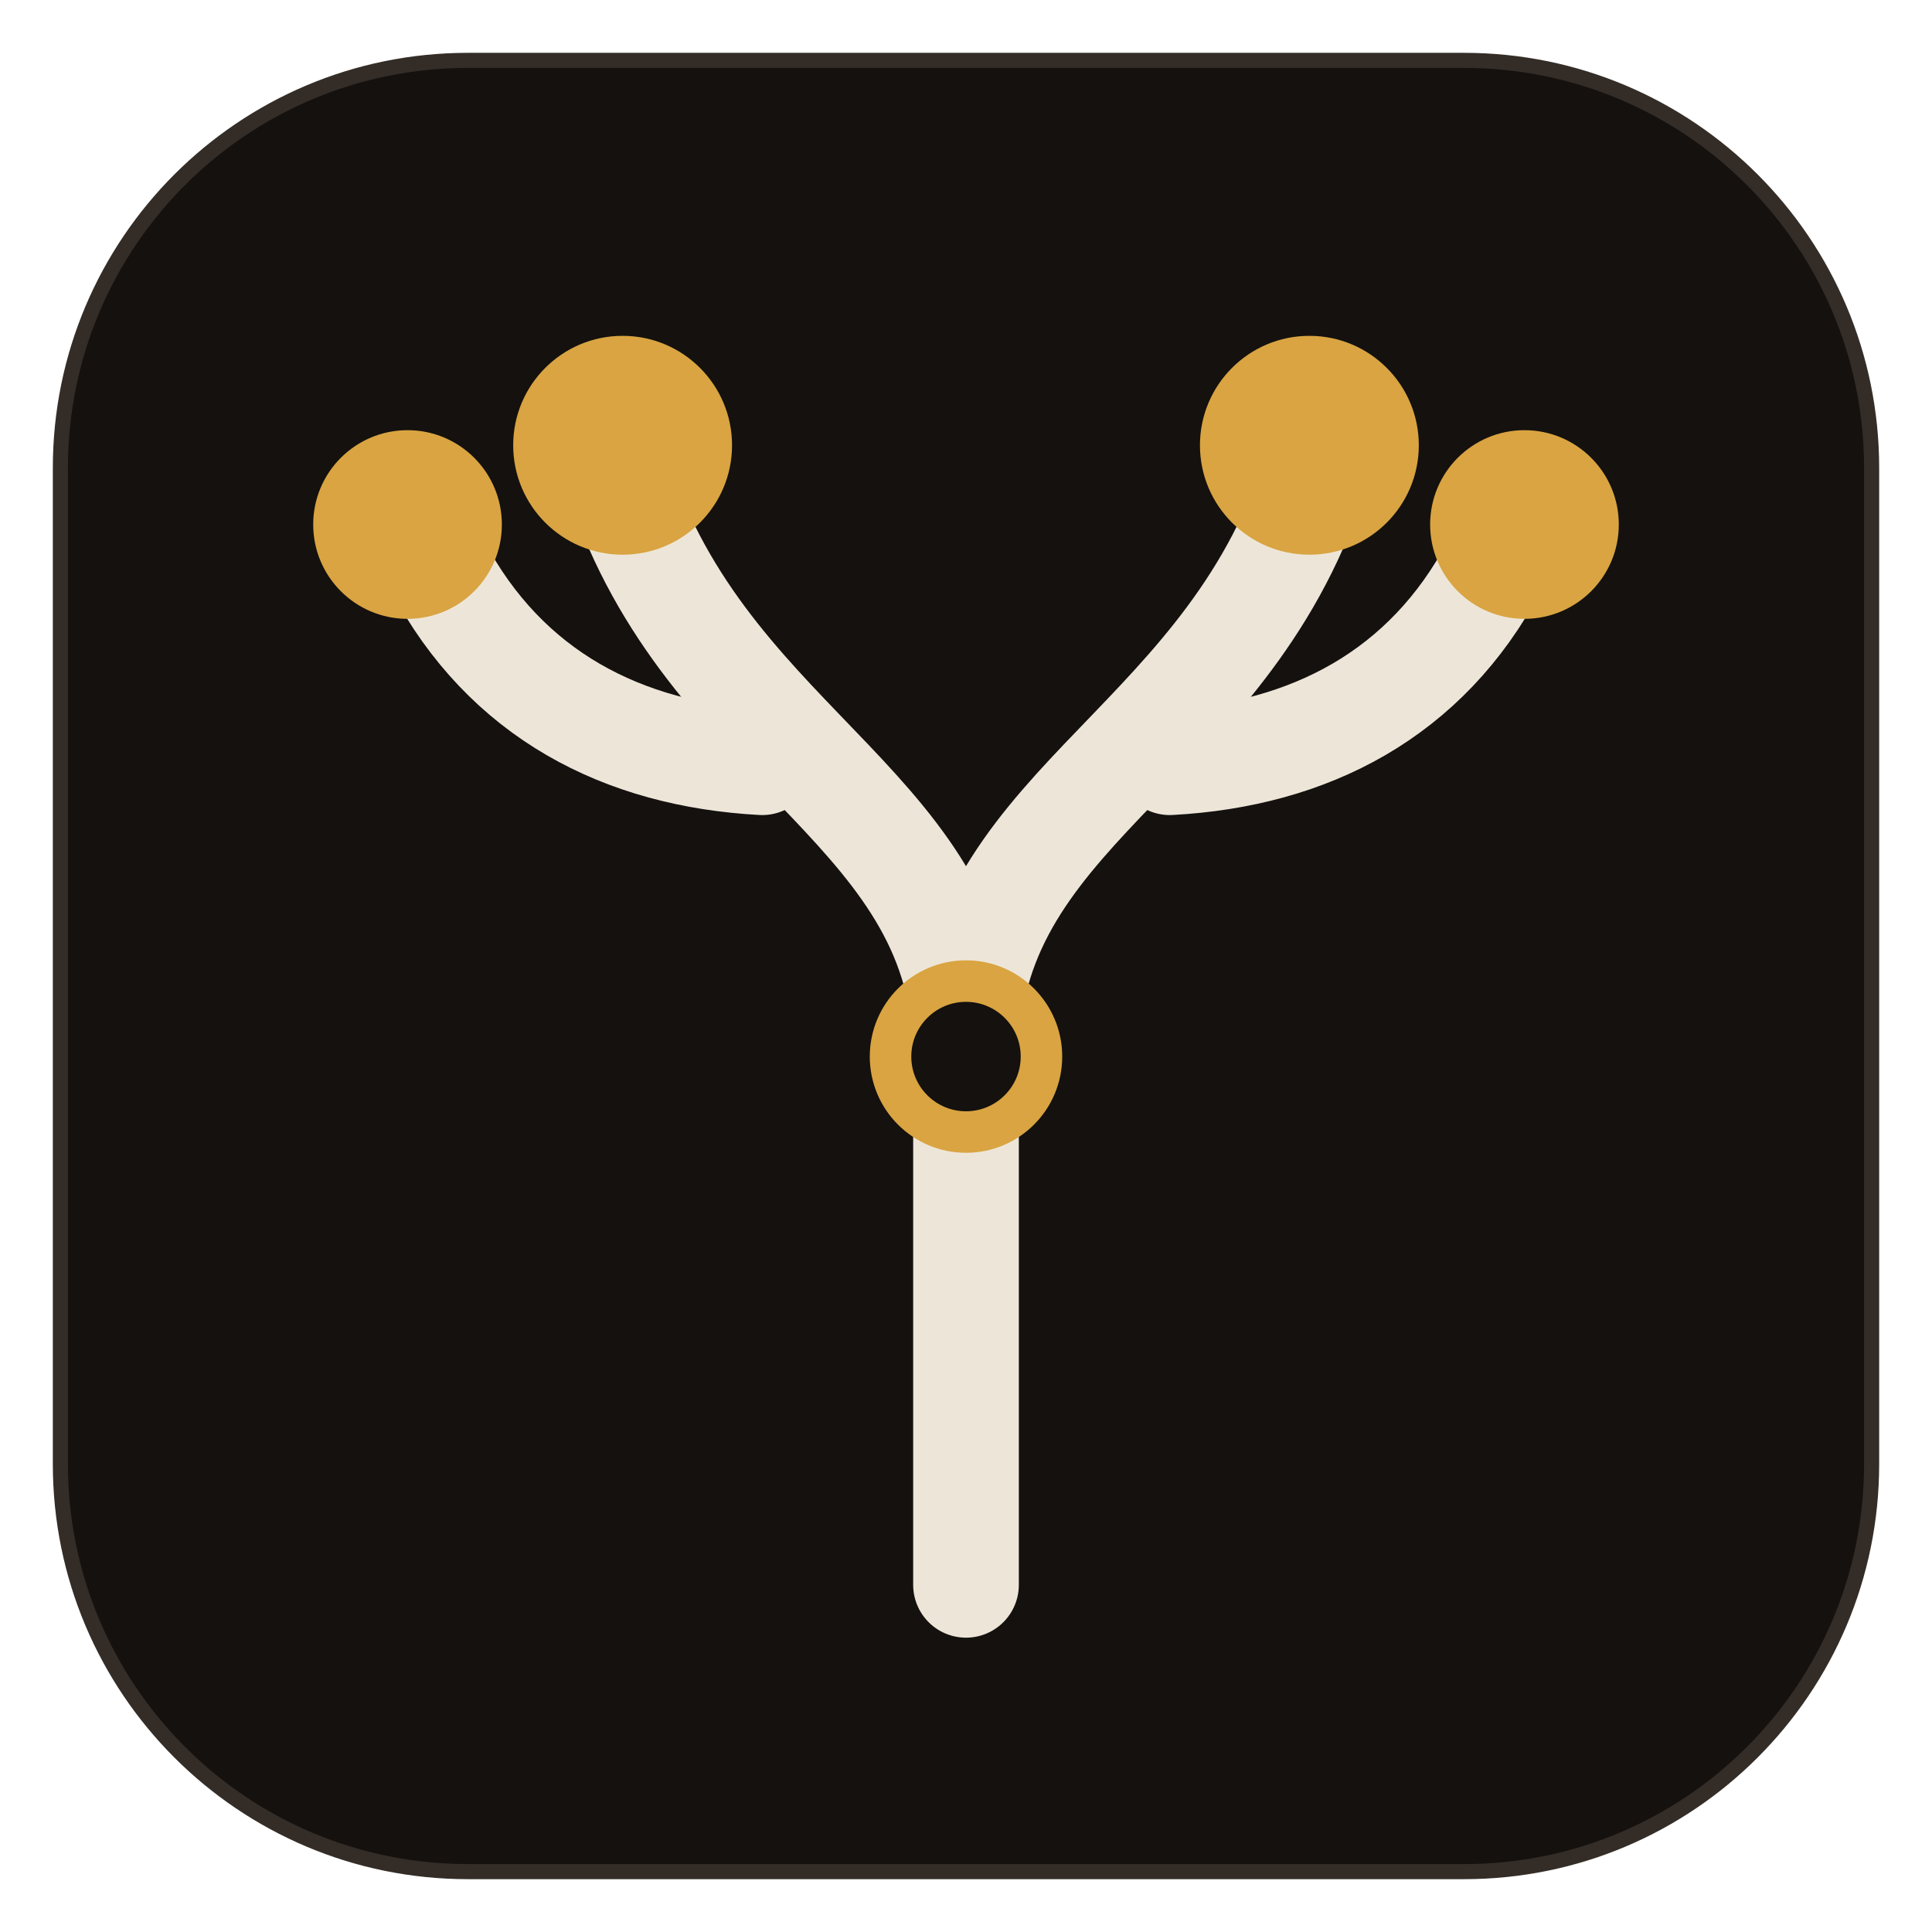
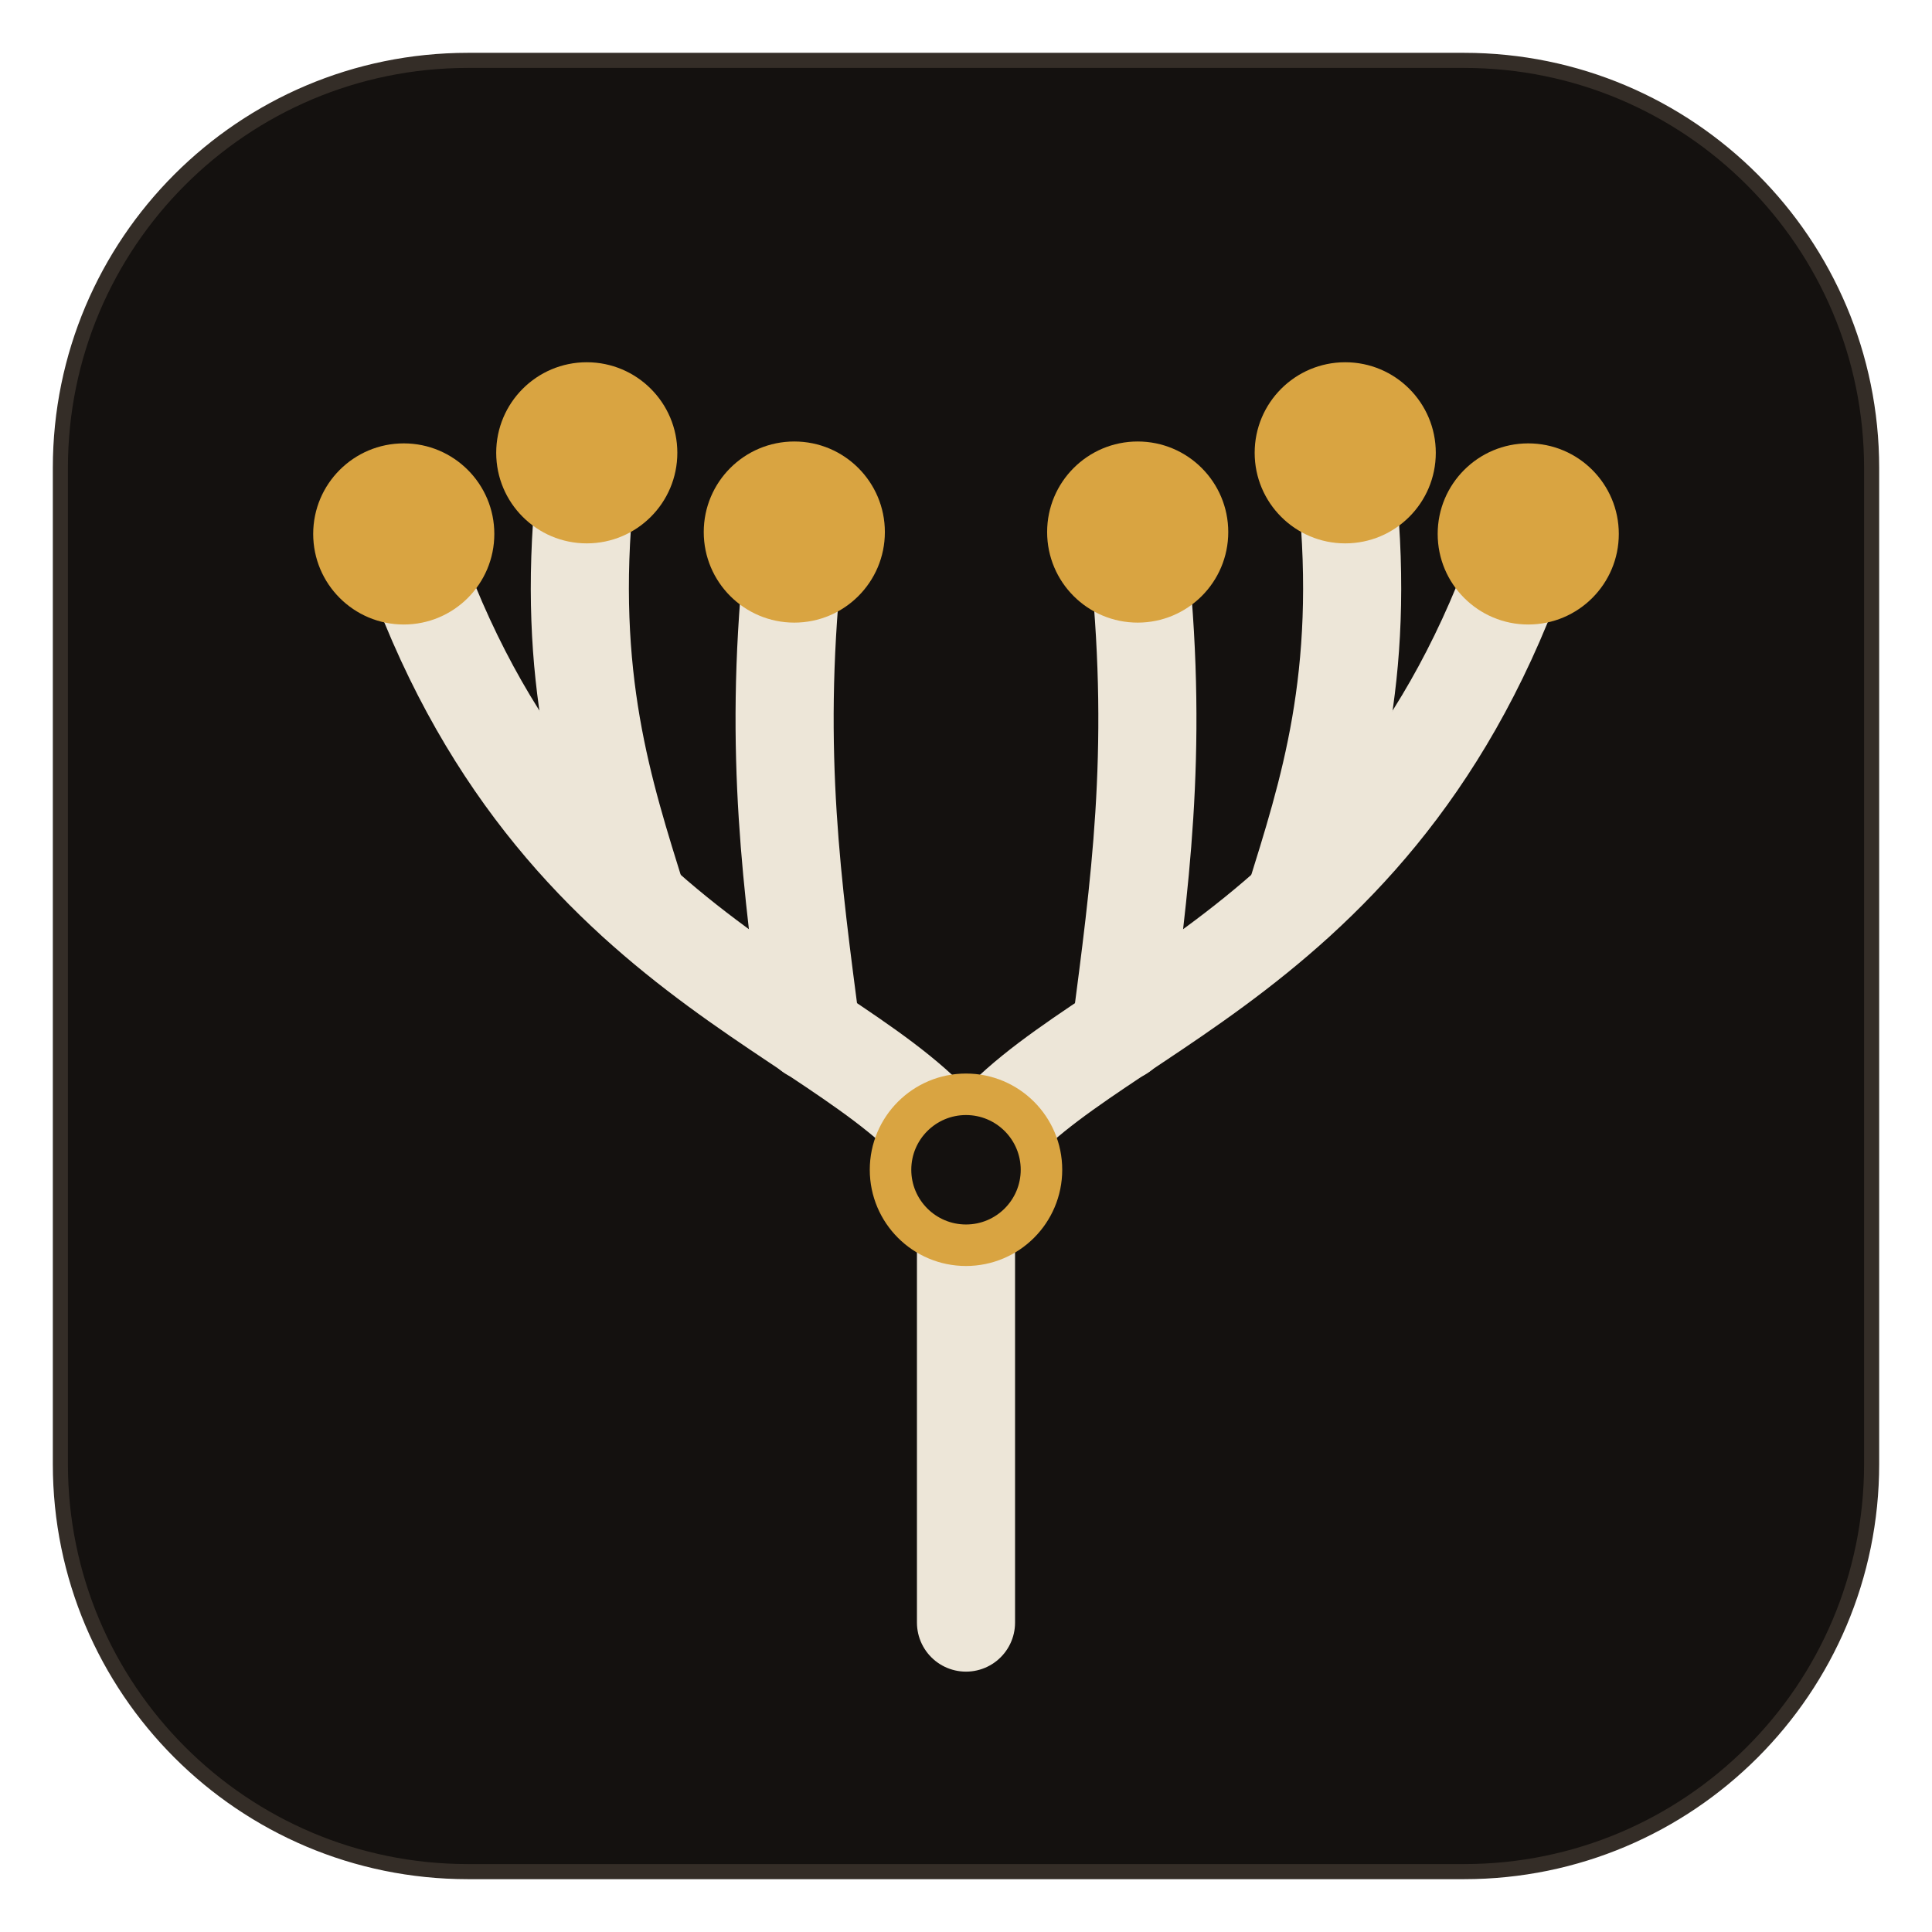
<svg xmlns="http://www.w3.org/2000/svg" width="1024" height="1024" viewBox="0 0 1024 1024">
  <rect x="32" y="32" width="960" height="960" rx="216" fill="#14110F" />
  <rect x="32" y="32" width="960" height="960" rx="216" fill="none" stroke="#342D27" stroke-width="8" />
-   <g fill="none" stroke="#EDE6D8" stroke-width="56" stroke-linecap="round" stroke-linejoin="round">
-     <path d="M512 840 V560" />
-     <path d="M512 560 C512 430 380 400 330 260" />
-     <path d="M404 404 C330 400 268 368 232 300" />
-     <path d="M512 560 C512 430 644 400 694 260" />
-     <path d="M620 404 C694 400 756 368 792 300" />
+   <g fill="none" stroke="#EDE6D8" stroke-width="52" stroke-linecap="round" stroke-linejoin="round">
+     <path d="M512 860 V620" />
+     <path d="M512 620 C470 540 300 520 220 300" />
+     <path d="M430 547 C420 470 410 400 420 300" />
+     <path d="M338 478 C320 420 300 360 310 260" />
+     <path d="M512 620 C554 540 724 520 804 300" />
+     <path d="M594 547 C604 470 614 400 604 300" />
+     <path d="M686 478 C704 420 724 360 714 260" />
  </g>
  <g fill="#D9A441">
-     <circle cx="330" cy="236" r="58" />
-     <circle cx="694" cy="236" r="58" />
-     <circle cx="216" cy="278" r="50" />
-     <circle cx="808" cy="278" r="50" />
+     <circle cx="214" cy="283" r="48" />
+     <circle cx="810" cy="283" r="48" />
+     <circle cx="311" cy="240" r="48" />
+     <circle cx="713" cy="240" r="48" />
+     <circle cx="421" cy="282" r="48" />
+     <circle cx="603" cy="282" r="48" />
  </g>
-   <circle cx="512" cy="560" r="40" fill="#14110F" stroke="#D9A441" stroke-width="22" />
+   <circle cx="512" cy="620" r="40" fill="#14110F" stroke="#D9A441" stroke-width="22" />
</svg>
